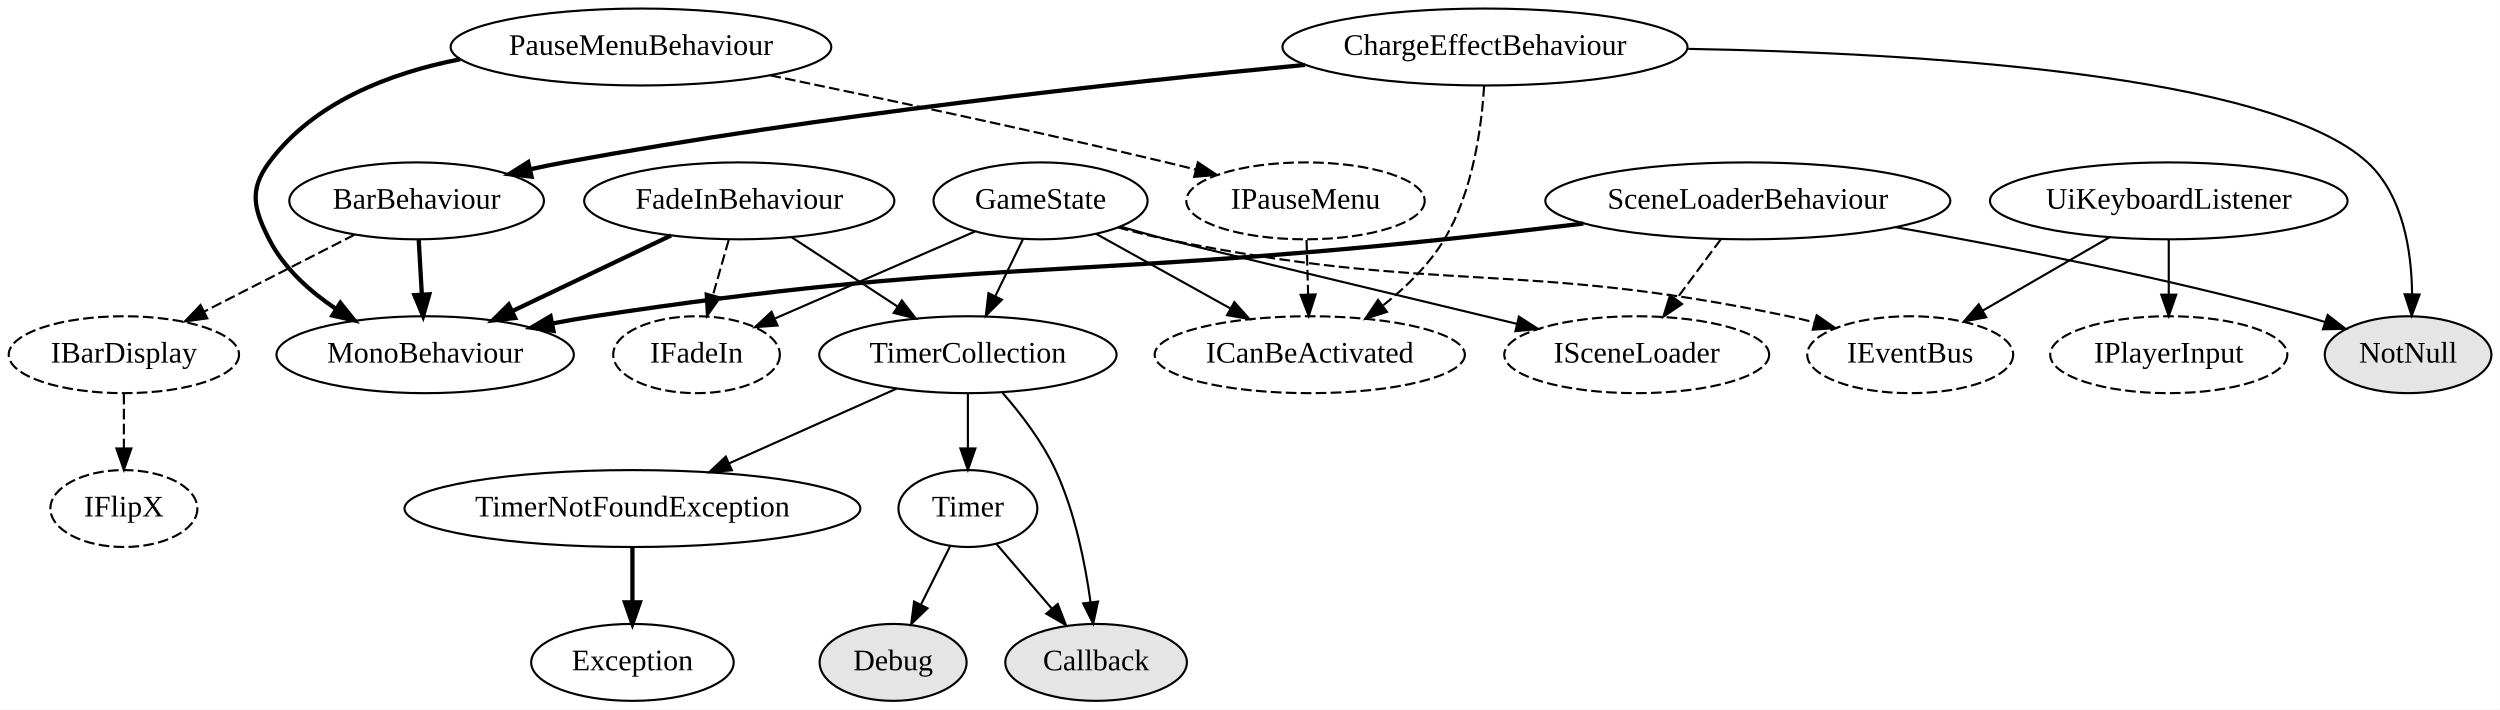
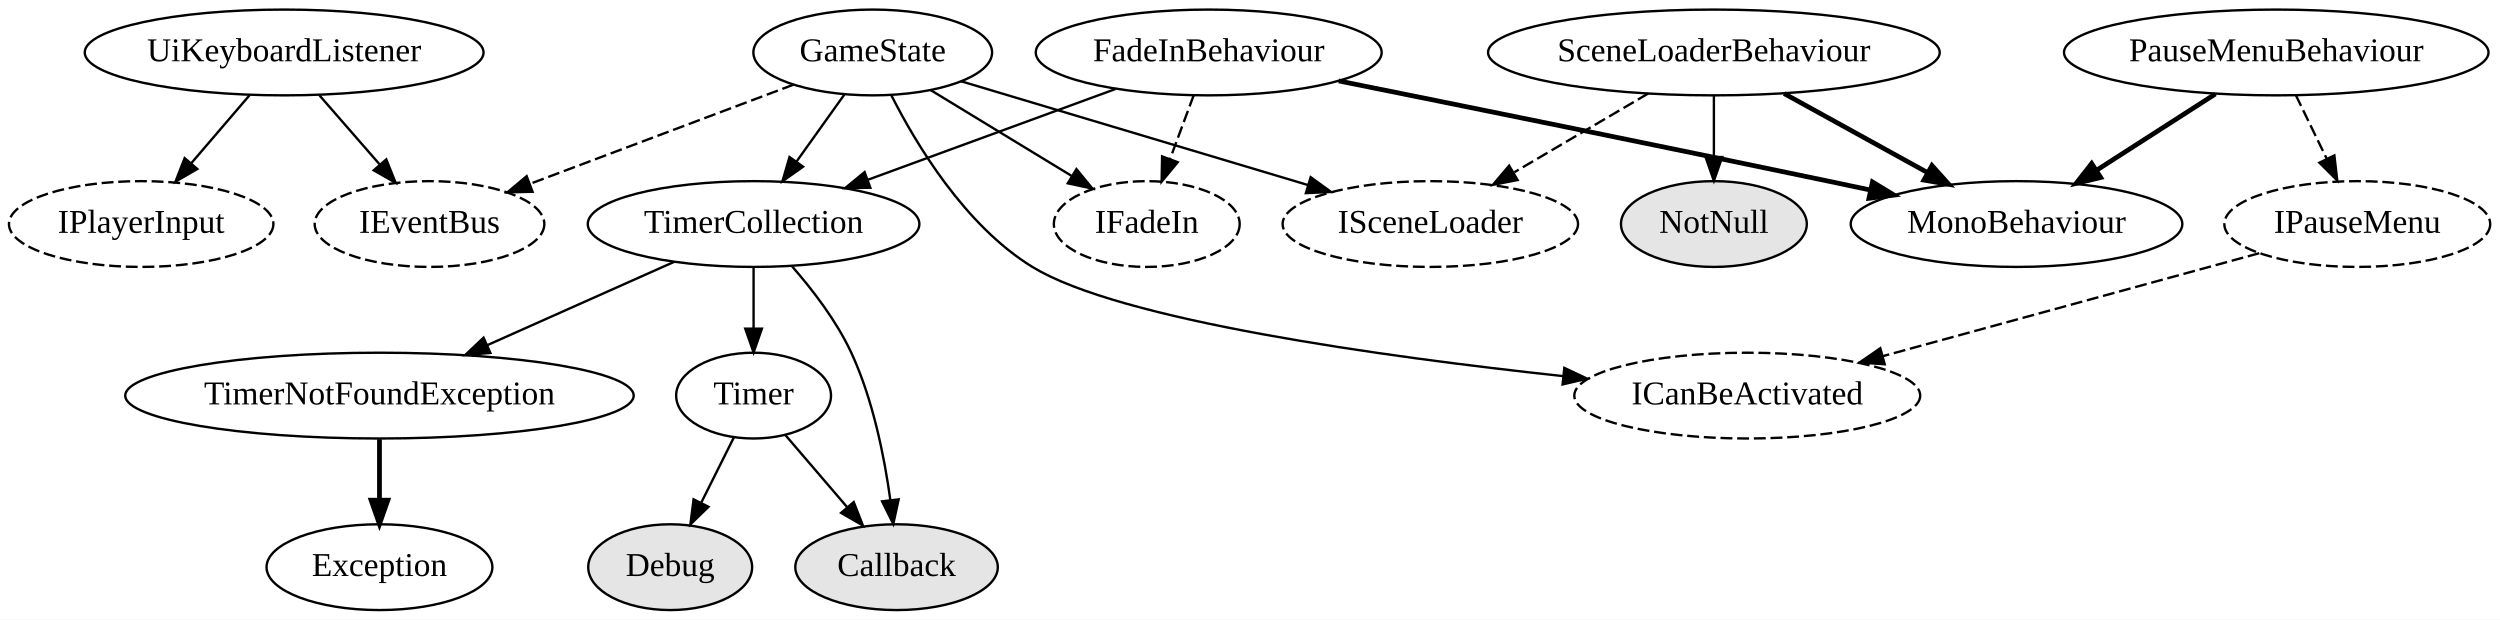
- <svg xmlns="http://www.w3.org/2000/svg" width="1170pt" height="332pt" viewBox="0.00 0.00 1169.94 332.00">
-   <g id="graph0" class="graph" transform="scale(1 1) rotate(0) translate(4 328)">
-     <polygon fill="white" stroke="none" points="-4,4 -4,-328 1165.94,-328 1165.94,4 -4,4" />
+ <svg xmlns="http://www.w3.org/2000/svg" width="1049pt" height="260pt" viewBox="0.00 0.00 1049.14 260.00">
+   <g id="graph0" class="graph" transform="scale(1 1) rotate(0) translate(4 256)">
+     <polygon fill="white" stroke="none" points="-4,4 -4,-256 1045.14,-256 1045.14,4 -4,4" />
    <g id="node1" class="node">
-       <ellipse fill="#e5e5e5" stroke="black" cx="413.945" cy="-18" rx="34.394" ry="18" />
-       <text text-anchor="middle" x="413.945" y="-14.3" font-family="Times New Roman,serif" font-size="14.00">Debug</text>
+       <ellipse fill="none" stroke="black" cx="115.245" cy="-234" rx="83.685" ry="18" />
+       <text text-anchor="middle" x="115.245" y="-230.3" font-family="Times New Roman,serif" font-size="14.00">UiKeyboardListener</text>
+     </g>
+     <g id="node7" class="node">
+       <ellipse fill="none" stroke="black" stroke-dasharray="5,2" cx="55.245" cy="-162" rx="55.491" ry="18" />
+       <text text-anchor="middle" x="55.245" y="-158.3" font-family="Times New Roman,serif" font-size="14.00">IPlayerInput</text>
+     </g>
+     <g id="edge2" class="edge">
+       <path fill="none" stroke="black" d="M100.721,-216.055C93.351,-207.457 84.265,-196.857 76.157,-187.397" />
+       <polygon fill="black" stroke="black" points="78.801,-185.104 69.636,-179.789 73.486,-189.659 78.801,-185.104" />
+     </g>
+     <g id="node15" class="node">
+       <ellipse fill="none" stroke="black" stroke-dasharray="5,2" cx="176.245" cy="-162" rx="48.192" ry="18" />
+       <text text-anchor="middle" x="176.245" y="-158.3" font-family="Times New Roman,serif" font-size="14.00">IEventBus</text>
+     </g>
+     <g id="edge1" class="edge">
+       <path fill="none" stroke="black" d="M130.011,-216.055C137.614,-207.33 147.014,-196.544 155.348,-186.981" />
+       <polygon fill="black" stroke="black" points="158.104,-189.146 162.035,-179.307 152.826,-184.547 158.104,-189.146" />
    </g>
    <g id="node2" class="node">
-       <ellipse fill="none" stroke="black" stroke-dasharray="5,2" cx="53.945" cy="-162" rx="53.891" ry="18" />
-       <text text-anchor="middle" x="53.945" y="-158.3" font-family="Times New Roman,serif" font-size="14.00">IBarDisplay</text>
+       <ellipse fill="none" stroke="black" stroke-dasharray="5,2" cx="477.245" cy="-162" rx="38.993" ry="18" />
+       <text text-anchor="middle" x="477.245" y="-158.3" font-family="Times New Roman,serif" font-size="14.00">IFadeIn</text>
+     </g>
+     <g id="node3" class="node">
+       <ellipse fill="none" stroke="black" cx="312.245" cy="-162" rx="69.588" ry="18" />
+       <text text-anchor="middle" x="312.245" y="-158.3" font-family="Times New Roman,serif" font-size="14.00">TimerCollection</text>
+     </g>
+     <g id="node4" class="node">
+       <ellipse fill="none" stroke="black" cx="155.245" cy="-90" rx="106.681" ry="18" />
+       <text text-anchor="middle" x="155.245" y="-86.3" font-family="Times New Roman,serif" font-size="14.00">TimerNotFoundException</text>
+     </g>
+     <g id="edge5" class="edge">
+       <path fill="none" stroke="black" d="M278.949,-146.155C256.122,-135.977 225.559,-122.35 200.524,-111.188" />
+       <polygon fill="black" stroke="black" points="201.786,-107.919 191.227,-107.043 198.935,-114.312 201.786,-107.919" />
+     </g>
+     <g id="node6" class="node">
+       <ellipse fill="none" stroke="black" cx="312.245" cy="-90" rx="32.494" ry="18" />
+       <text text-anchor="middle" x="312.245" y="-86.3" font-family="Times New Roman,serif" font-size="14.00">Timer</text>
+     </g>
+     <g id="edge3" class="edge">
+       <path fill="none" stroke="black" d="M312.245,-143.697C312.245,-135.983 312.245,-126.712 312.245,-118.112" />
+       <polygon fill="black" stroke="black" points="315.745,-118.104 312.245,-108.104 308.745,-118.104 315.745,-118.104" />
+     </g>
+     <g id="node18" class="node">
+       <ellipse fill="#e5e5e5" stroke="black" cx="372.245" cy="-18" rx="42.494" ry="18" />
+       <text text-anchor="middle" x="372.245" y="-14.3" font-family="Times New Roman,serif" font-size="14.00">Callback</text>
+     </g>
+     <g id="edge4" class="edge">
+       <path fill="none" stroke="black" d="M328.453,-144.166C337.048,-134.344 347.076,-121.297 353.245,-108 362.361,-88.351 367.162,-64.223 369.656,-46.049" />
+       <polygon fill="black" stroke="black" points="373.131,-46.466 370.872,-36.114 366.182,-45.615 373.131,-46.466" />
+     </g>
+     <g id="node8" class="node">
+       <ellipse fill="none" stroke="black" cx="155.245" cy="-18" rx="47.392" ry="18" />
+       <text text-anchor="middle" x="155.245" y="-14.3" font-family="Times New Roman,serif" font-size="14.00">Exception</text>
+     </g>
+     <g id="edge6" class="edge">
+       <path fill="none" stroke="black" stroke-width="2" d="M155.245,-71.697C155.245,-63.983 155.245,-54.712 155.245,-46.112" />
+       <polygon fill="black" stroke="black" stroke-width="2" points="158.745,-46.104 155.245,-36.104 151.745,-46.104 158.745,-46.104" />
+     </g>
+     <g id="node5" class="node">
+       <ellipse fill="#e5e5e5" stroke="black" cx="277.245" cy="-18" rx="34.394" ry="18" />
+       <text text-anchor="middle" x="277.245" y="-14.3" font-family="Times New Roman,serif" font-size="14.00">Debug</text>
+     </g>
+     <g id="edge8" class="edge">
+       <path fill="none" stroke="black" d="M303.951,-72.411C299.87,-64.249 294.855,-54.22 290.278,-45.065" />
+       <polygon fill="black" stroke="black" points="293.326,-43.335 285.723,-35.956 287.065,-46.466 293.326,-43.335" />
+     </g>
+     <g id="edge7" class="edge">
+       <path fill="none" stroke="black" d="M325.561,-73.465C333.189,-64.566 342.926,-53.205 351.533,-43.164" />
+       <polygon fill="black" stroke="black" points="354.28,-45.338 358.13,-35.467 348.965,-40.782 354.28,-45.338" />
+     </g>
+     <g id="node9" class="node">
+       <ellipse fill="none" stroke="black" cx="951.245" cy="-234" rx="89.084" ry="18" />
+       <text text-anchor="middle" x="951.245" y="-230.3" font-family="Times New Roman,serif" font-size="14.00">PauseMenuBehaviour</text>
+     </g>
+     <g id="node11" class="node">
+       <ellipse fill="none" stroke="black" cx="842.245" cy="-162" rx="69.588" ry="18" />
+       <text text-anchor="middle" x="842.245" y="-158.3" font-family="Times New Roman,serif" font-size="14.00">MonoBehaviour</text>
+     </g>
+     <g id="edge9" class="edge">
+       <path fill="none" stroke="black" stroke-width="2" d="M925.689,-216.588C910.824,-207.041 891.91,-194.895 875.85,-184.581" />
+       <polygon fill="black" stroke="black" stroke-width="2" points="877.57,-181.526 867.265,-179.068 873.788,-187.416 877.57,-181.526" />
+     </g>
+     <g id="node14" class="node">
+       <ellipse fill="none" stroke="black" stroke-dasharray="5,2" cx="985.245" cy="-162" rx="55.79" ry="18" />
+       <text text-anchor="middle" x="985.245" y="-158.3" font-family="Times New Roman,serif" font-size="14.00">IPauseMenu</text>
+     </g>
+     <g id="edge10" class="edge">
+       <path fill="none" stroke="black" stroke-dasharray="5,2" d="M959.476,-216.055C963.344,-208.091 968.046,-198.411 972.369,-189.51" />
+       <polygon fill="black" stroke="black" points="975.633,-190.8 976.854,-180.275 969.337,-187.741 975.633,-190.8" />
+     </g>
+     <g id="node10" class="node">
+       <ellipse fill="none" stroke="black" stroke-dasharray="5,2" cx="596.245" cy="-162" rx="61.99" ry="18" />
+       <text text-anchor="middle" x="596.245" y="-158.3" font-family="Times New Roman,serif" font-size="14.00">ISceneLoader</text>
+     </g>
+     <g id="node12" class="node">
+       <ellipse fill="none" stroke="black" cx="503.245" cy="-234" rx="72.588" ry="18" />
+       <text text-anchor="middle" x="503.245" y="-230.3" font-family="Times New Roman,serif" font-size="14.00">FadeInBehaviour</text>
+     </g>
+     <g id="edge12" class="edge">
+       <path fill="none" stroke="black" stroke-dasharray="5,2" d="M496.951,-216.055C493.981,-208.059 490.368,-198.331 487.051,-189.4" />
+       <polygon fill="black" stroke="black" points="490.244,-187.945 483.481,-179.789 483.682,-190.382 490.244,-187.945" />
+     </g>
+     <g id="edge13" class="edge">
+       <path fill="none" stroke="black" d="M464.132,-218.666C434.064,-207.646 392.378,-192.368 360.282,-180.605" />
+       <polygon fill="black" stroke="black" points="361.246,-177.231 350.653,-177.076 358.838,-183.804 361.246,-177.231" />
+     </g>
+     <g id="edge11" class="edge">
+       <path fill="none" stroke="black" stroke-width="2" d="M557.811,-222.056C610.445,-211.458 692.344,-194.855 763.245,-180 768.963,-178.802 774.911,-177.544 780.862,-176.277" />
+       <polygon fill="black" stroke="black" stroke-width="2" points="781.794,-179.657 790.843,-174.146 780.332,-172.812 781.794,-179.657" />
+     </g>
+     <g id="node13" class="node">
+       <ellipse fill="none" stroke="black" cx="362.245" cy="-234" rx="50.091" ry="18" />
+       <text text-anchor="middle" x="362.245" y="-230.3" font-family="Times New Roman,serif" font-size="14.00">GameState</text>
+     </g>
+     <g id="edge16" class="edge">
+       <path fill="none" stroke="black" d="M386.634,-218.155C403.858,-207.67 427.097,-193.525 445.727,-182.185" />
+       <polygon fill="black" stroke="black" points="447.734,-185.061 454.456,-176.872 444.094,-179.081 447.734,-185.061" />
+     </g>
+     <g id="edge15" class="edge">
+       <path fill="none" stroke="black" d="M350.396,-216.411C344.382,-207.992 336.949,-197.585 330.246,-188.201" />
+       <polygon fill="black" stroke="black" points="333.017,-186.059 324.357,-179.956 327.321,-190.128 333.017,-186.059" />
+     </g>
+     <g id="edge18" class="edge">
+       <path fill="none" stroke="black" d="M399.323,-221.908C438.621,-210.153 500.96,-191.504 544.955,-178.343" />
+       <polygon fill="black" stroke="black" points="546.027,-181.676 554.604,-175.457 544.021,-174.969 546.027,-181.676" />
+     </g>
+     <g id="edge14" class="edge">
+       <path fill="none" stroke="black" stroke-dasharray="5,2" d="M328.992,-220.485C298.083,-208.853 251.905,-191.474 218.417,-178.871" />
+       <polygon fill="black" stroke="black" points="219.49,-175.535 208.898,-175.289 217.025,-182.087 219.49,-175.535" />
+     </g>
+     <g id="node17" class="node">
+       <ellipse fill="none" stroke="black" stroke-dasharray="5,2" cx="729.245" cy="-90" rx="72.588" ry="18" />
+       <text text-anchor="middle" x="729.245" y="-86.3" font-family="Times New Roman,serif" font-size="14.00">ICanBeActivated</text>
+     </g>
+     <g id="edge17" class="edge">
+       <path fill="none" stroke="black" d="M369.993,-216.159C380.391,-195.59 400.889,-161.393 429.245,-144 465.705,-121.637 575.842,-106.376 652.007,-98.17" />
+       <polygon fill="black" stroke="black" points="652.474,-101.64 662.05,-97.107 651.738,-94.679 652.474,-101.64" />
+     </g>
+     <g id="edge19" class="edge">
+       <path fill="none" stroke="black" stroke-dasharray="5,2" d="M944.114,-149.753C901.362,-138.063 834.128,-119.679 786.262,-106.591" />
+       <polygon fill="black" stroke="black" points="786.927,-103.144 776.358,-103.882 785.081,-109.896 786.927,-103.144" />
+     </g>
+     <g id="node16" class="node">
+       <ellipse fill="#e5e5e5" stroke="black" cx="715.245" cy="-162" rx="38.993" ry="18" />
+       <text text-anchor="middle" x="715.245" y="-158.3" font-family="Times New Roman,serif" font-size="14.00">NotNull</text>
    </g>
    <g id="node19" class="node">
-       <ellipse fill="none" stroke="black" stroke-dasharray="5,2" cx="53.945" cy="-90" rx="34.394" ry="18" />
-       <text text-anchor="middle" x="53.945" y="-86.3" font-family="Times New Roman,serif" font-size="14.00">IFlipX</text>
+       <ellipse fill="none" stroke="black" cx="715.245" cy="-234" rx="94.783" ry="18" />
+       <text text-anchor="middle" x="715.245" y="-230.3" font-family="Times New Roman,serif" font-size="14.00">SceneLoaderBehaviour</text>
    </g>
-     <g id="edge1" class="edge">
-       <path fill="none" stroke="black" stroke-dasharray="5,2" d="M53.945,-143.697C53.945,-135.983 53.945,-126.712 53.945,-118.112" />
-       <polygon fill="black" stroke="black" points="57.445,-118.104 53.945,-108.104 50.445,-118.104 57.445,-118.104" />
-     </g>
-     <g id="node3" class="node">
-       <ellipse fill="none" stroke="black" cx="448.945" cy="-162" rx="69.588" ry="18" />
-       <text text-anchor="middle" x="448.945" y="-158.3" font-family="Times New Roman,serif" font-size="14.00">TimerCollection</text>
-     </g>
-     <g id="node9" class="node">
-       <ellipse fill="none" stroke="black" cx="291.945" cy="-90" rx="106.681" ry="18" />
-       <text text-anchor="middle" x="291.945" y="-86.3" font-family="Times New Roman,serif" font-size="14.00">TimerNotFoundException</text>
-     </g>
-     <g id="edge4" class="edge">
-       <path fill="none" stroke="black" d="M415.65,-146.155C392.822,-135.977 362.259,-122.35 337.224,-111.188" />
-       <polygon fill="black" stroke="black" points="338.486,-107.919 327.927,-107.043 335.635,-114.312 338.486,-107.919" />
-     </g>
-     <g id="node12" class="node">
-       <ellipse fill="none" stroke="black" cx="448.945" cy="-90" rx="32.494" ry="18" />
-       <text text-anchor="middle" x="448.945" y="-86.3" font-family="Times New Roman,serif" font-size="14.00">Timer</text>
-     </g>
-     <g id="edge2" class="edge">
-       <path fill="none" stroke="black" d="M448.945,-143.697C448.945,-135.983 448.945,-126.712 448.945,-118.112" />
-       <polygon fill="black" stroke="black" points="452.445,-118.104 448.945,-108.104 445.445,-118.104 452.445,-118.104" />
-     </g>
-     <g id="node14" class="node">
-       <ellipse fill="#e5e5e5" stroke="black" cx="508.945" cy="-18" rx="42.494" ry="18" />
-       <text text-anchor="middle" x="508.945" y="-14.3" font-family="Times New Roman,serif" font-size="14.00">Callback</text>
-     </g>
-     <g id="edge3" class="edge">
-       <path fill="none" stroke="black" d="M465.153,-144.166C473.748,-134.344 483.777,-121.297 489.945,-108 499.061,-88.351 503.862,-64.223 506.356,-46.049" />
-       <polygon fill="black" stroke="black" points="509.831,-46.466 507.572,-36.114 502.883,-45.615 509.831,-46.466" />
-     </g>
-     <g id="node4" class="node">
-       <ellipse fill="none" stroke="black" stroke-dasharray="5,2" cx="889.945" cy="-162" rx="48.192" ry="18" />
-       <text text-anchor="middle" x="889.945" y="-158.3" font-family="Times New Roman,serif" font-size="14.00">IEventBus</text>
-     </g>
-     <g id="node5" class="node">
-       <ellipse fill="none" stroke="black" cx="690.945" cy="-306" rx="94.783" ry="18" />
-       <text text-anchor="middle" x="690.945" y="-302.3" font-family="Times New Roman,serif" font-size="14.00">ChargeEffectBehaviour</text>
-     </g>
-     <g id="node6" class="node">
-       <ellipse fill="none" stroke="black" cx="190.945" cy="-234" rx="59.59" ry="18" />
-       <text text-anchor="middle" x="190.945" y="-230.3" font-family="Times New Roman,serif" font-size="14.00">BarBehaviour</text>
-     </g>
-     <g id="edge5" class="edge">
-       <path fill="none" stroke="black" stroke-width="2" d="M606.66,-297.634C519.447,-289.312 379.505,-273.998 259.945,-252 254.843,-251.061 249.556,-249.972 244.282,-248.808" />
-       <polygon fill="black" stroke="black" stroke-width="2" points="244.737,-245.321 234.207,-246.495 243.171,-252.144 244.737,-245.321" />
-     </g>
-     <g id="node10" class="node">
-       <ellipse fill="none" stroke="black" stroke-dasharray="5,2" cx="608.945" cy="-162" rx="72.588" ry="18" />
-       <text text-anchor="middle" x="608.945" y="-158.3" font-family="Times New Roman,serif" font-size="14.00">ICanBeActivated</text>
-     </g>
-     <g id="edge6" class="edge">
-       <path fill="none" stroke="black" stroke-dasharray="5,2" d="M690.538,-287.729C689.381,-268.861 685.368,-238.348 671.945,-216 664.732,-203.99 653.807,-193.407 643.07,-184.919" />
-       <polygon fill="black" stroke="black" points="645.063,-182.04 634.96,-178.848 640.868,-187.643 645.063,-182.04" />
-     </g>
-     <g id="node22" class="node">
-       <ellipse fill="#e5e5e5" stroke="black" cx="1122.95" cy="-162" rx="38.993" ry="18" />
-       <text text-anchor="middle" x="1122.95" y="-158.3" font-family="Times New Roman,serif" font-size="14.00">NotNull</text>
-     </g>
-     <g id="edge7" class="edge">
-       <path fill="none" stroke="black" d="M786.05,-305.131C893.411,-303.217 1059,-293.371 1103.95,-252 1120.7,-236.58 1124.61,-210.32 1124.83,-190.309" />
-       <polygon fill="black" stroke="black" points="1128.33,-190.159 1124.64,-180.225 1121.33,-190.288 1128.33,-190.159" />
-     </g>
-     <g id="edge9" class="edge">
-       <path fill="none" stroke="black" stroke-dasharray="5,2" d="M161.891,-218.155C141.41,-207.69 113.793,-193.579 91.62,-182.25" />
-       <polygon fill="black" stroke="black" points="92.985,-179.017 82.488,-177.584 89.8,-185.251 92.985,-179.017" />
-     </g>
-     <g id="node13" class="node">
-       <ellipse fill="none" stroke="black" cx="194.945" cy="-162" rx="69.588" ry="18" />
-       <text text-anchor="middle" x="194.945" y="-158.3" font-family="Times New Roman,serif" font-size="14.00">MonoBehaviour</text>
-     </g>
-     <g id="edge8" class="edge">
-       <path fill="none" stroke="black" stroke-width="2" d="M191.934,-215.697C192.375,-207.983 192.905,-198.712 193.396,-190.112" />
-       <polygon fill="black" stroke="black" stroke-width="2" points="196.892,-190.288 193.968,-180.104 189.903,-189.888 196.892,-190.288" />
-     </g>
-     <g id="node7" class="node">
-       <ellipse fill="none" stroke="black" cx="295.945" cy="-306" rx="89.084" ry="18" />
-       <text text-anchor="middle" x="295.945" y="-302.3" font-family="Times New Roman,serif" font-size="14.00">PauseMenuBehaviour</text>
-     </g>
-     <g id="edge10" class="edge">
-       <path fill="none" stroke="black" stroke-width="2" d="M211.343,-300.272C177.974,-293.747 142.716,-280.039 121.945,-252 112.421,-239.143 114.679,-230.255 121.945,-216 128.822,-202.509 140.918,-191.648 153.309,-183.356" />
-       <polygon fill="black" stroke="black" stroke-width="2" points="155.234,-186.28 161.874,-178.024 151.535,-180.337 155.234,-186.28" />
-     </g>
-     <g id="node16" class="node">
-       <ellipse fill="none" stroke="black" stroke-dasharray="5,2" cx="606.945" cy="-234" rx="55.79" ry="18" />
-       <text text-anchor="middle" x="606.945" y="-230.3" font-family="Times New Roman,serif" font-size="14.00">IPauseMenu</text>
-     </g>
-     <g id="edge11" class="edge">
-       <path fill="none" stroke="black" stroke-dasharray="5,2" d="M356.516,-292.718C406.412,-282.416 478.943,-267.018 541.945,-252 546.34,-250.952 550.893,-249.833 555.456,-248.686" />
-       <polygon fill="black" stroke="black" points="556.576,-252.013 565.402,-246.153 554.848,-245.23 556.576,-252.013" />
-     </g>
-     <g id="node8" class="node">
-       <ellipse fill="none" stroke="black" cx="813.945" cy="-234" rx="94.783" ry="18" />
-       <text text-anchor="middle" x="813.945" y="-230.3" font-family="Times New Roman,serif" font-size="14.00">SceneLoaderBehaviour</text>
-     </g>
-     <g id="edge12" class="edge">
-       <path fill="none" stroke="black" stroke-width="2" d="M736.978,-223.374C715.907,-220.851 693.058,-218.218 671.945,-216 495.306,-197.442 449.533,-206.732 273.945,-180 267.665,-179.044 261.135,-177.894 254.64,-176.649" />
-       <polygon fill="black" stroke="black" stroke-width="2" points="254.994,-173.151 244.503,-174.629 253.625,-180.016 254.994,-173.151" />
-     </g>
-     <g id="node21" class="node">
-       <ellipse fill="none" stroke="black" stroke-dasharray="5,2" cx="761.945" cy="-162" rx="61.99" ry="18" />
-       <text text-anchor="middle" x="761.945" y="-158.3" font-family="Times New Roman,serif" font-size="14.00">ISceneLoader</text>
-     </g>
-     <g id="edge13" class="edge">
-       <path fill="none" stroke="black" stroke-dasharray="5,2" d="M801.357,-216.055C795.098,-207.629 787.41,-197.28 780.492,-187.966" />
-       <polygon fill="black" stroke="black" points="783.19,-185.729 774.417,-179.789 777.571,-189.904 783.19,-185.729" />
-     </g>
-     <g id="edge14" class="edge">
-       <path fill="none" stroke="black" d="M883.26,-221.654C936.22,-212.329 1010.78,-197.783 1074.95,-180 1077.92,-179.177 1080.97,-178.262 1084.03,-177.296" />
-       <polygon fill="black" stroke="black" points="1085.32,-180.556 1093.71,-174.088 1083.11,-173.911 1085.32,-180.556" />
-     </g>
-     <g id="node17" class="node">
-       <ellipse fill="none" stroke="black" cx="291.945" cy="-18" rx="47.392" ry="18" />
-       <text text-anchor="middle" x="291.945" y="-14.3" font-family="Times New Roman,serif" font-size="14.00">Exception</text>
-     </g>
-     <g id="edge15" class="edge">
-       <path fill="none" stroke="black" stroke-width="2" d="M291.945,-71.697C291.945,-63.983 291.945,-54.712 291.945,-46.112" />
-       <polygon fill="black" stroke="black" stroke-width="2" points="295.445,-46.104 291.945,-36.104 288.445,-46.104 295.445,-46.104" />
-     </g>
-     <g id="node11" class="node">
-       <ellipse fill="none" stroke="black" cx="341.945" cy="-234" rx="72.588" ry="18" />
-       <text text-anchor="middle" x="341.945" y="-230.3" font-family="Times New Roman,serif" font-size="14.00">FadeInBehaviour</text>
-     </g>
-     <g id="edge18" class="edge">
-       <path fill="none" stroke="black" d="M366.493,-216.941C381.174,-207.336 400.016,-195.009 415.982,-184.565" />
-       <polygon fill="black" stroke="black" points="418.059,-187.388 424.511,-178.985 414.227,-181.53 418.059,-187.388" />
-     </g>
-     <g id="edge16" class="edge">
-       <path fill="none" stroke="black" stroke-width="2" d="M310.048,-217.811C288.207,-207.41 259.056,-193.529 235.556,-182.339" />
-       <polygon fill="black" stroke="black" stroke-width="2" points="237.06,-179.178 226.527,-178.039 234.051,-185.498 237.06,-179.178" />
-     </g>
-     <g id="node15" class="node">
-       <ellipse fill="none" stroke="black" stroke-dasharray="5,2" cx="321.945" cy="-162" rx="38.993" ry="18" />
-       <text text-anchor="middle" x="321.945" y="-158.3" font-family="Times New Roman,serif" font-size="14.00">IFadeIn</text>
-     </g>
-     <g id="edge17" class="edge">
-       <path fill="none" stroke="black" stroke-dasharray="5,2" d="M337.001,-215.697C334.773,-207.898 332.091,-198.509 329.611,-189.829" />
-       <polygon fill="black" stroke="black" points="332.945,-188.758 326.832,-180.104 326.214,-190.681 332.945,-188.758" />
+     <g id="edge21" class="edge">
+       <path fill="none" stroke="black" stroke-dasharray="5,2" d="M687.645,-216.765C670.923,-206.928 649.429,-194.284 631.486,-183.73" />
+       <polygon fill="black" stroke="black" points="632.865,-180.48 622.471,-178.427 629.315,-186.514 632.865,-180.48" />
    </g>
    <g id="edge20" class="edge">
-       <path fill="none" stroke="black" d="M440.651,-72.411C436.57,-64.249 431.555,-54.22 426.978,-45.065" />
-       <polygon fill="black" stroke="black" points="430.026,-43.335 422.423,-35.956 423.765,-46.466 430.026,-43.335" />
-     </g>
-     <g id="edge19" class="edge">
-       <path fill="none" stroke="black" d="M462.261,-73.465C469.889,-64.566 479.627,-53.205 488.233,-43.164" />
-       <polygon fill="black" stroke="black" points="490.98,-45.338 494.83,-35.467 485.665,-40.782 490.98,-45.338" />
-     </g>
-     <g id="edge21" class="edge">
-       <path fill="none" stroke="black" stroke-dasharray="5,2" d="M607.44,-215.697C607.66,-207.983 607.925,-198.712 608.171,-190.112" />
-       <polygon fill="black" stroke="black" points="611.669,-190.2 608.457,-180.104 604.672,-190 611.669,-190.2" />
-     </g>
-     <g id="node18" class="node">
-       <ellipse fill="none" stroke="black" stroke-dasharray="5,2" cx="1010.95" cy="-162" rx="55.491" ry="18" />
-       <text text-anchor="middle" x="1010.95" y="-158.3" font-family="Times New Roman,serif" font-size="14.00">IPlayerInput</text>
-     </g>
-     <g id="node20" class="node">
-       <ellipse fill="none" stroke="black" cx="482.945" cy="-234" rx="50.091" ry="18" />
-       <text text-anchor="middle" x="482.945" y="-230.3" font-family="Times New Roman,serif" font-size="14.00">GameState</text>
-     </g>
-     <g id="edge23" class="edge">
-       <path fill="none" stroke="black" d="M474.715,-216.055C470.847,-208.091 466.145,-198.411 461.821,-189.51" />
-       <polygon fill="black" stroke="black" points="464.853,-187.741 457.336,-180.275 458.557,-190.8 464.853,-187.741" />
+       <path fill="none" stroke="black" stroke-width="2" d="M744.701,-216.765C762.666,-206.863 785.792,-194.116 805.018,-183.519" />
+       <polygon fill="black" stroke="black" stroke-width="2" points="806.755,-186.558 813.823,-178.666 803.376,-180.428 806.755,-186.558" />
    </g>
    <g id="edge22" class="edge">
-       <path fill="none" stroke="black" stroke-dasharray="5,2" d="M519.231,-221.574C526.69,-219.5 534.53,-217.517 541.945,-216 669.62,-189.878 705.394,-206.716 832.945,-180 836.87,-179.178 840.915,-178.214 844.954,-177.171" />
-       <polygon fill="black" stroke="black" points="846.187,-180.462 854.909,-174.448 844.34,-173.71 846.187,-180.462" />
-     </g>
-     <g id="edge25" class="edge">
-       <path fill="none" stroke="black" d="M509.052,-218.496C527.18,-208.425 551.6,-194.859 571.757,-183.66" />
-       <polygon fill="black" stroke="black" points="573.639,-186.619 580.681,-178.703 570.239,-180.499 573.639,-186.619" />
-     </g>
-     <g id="edge24" class="edge">
-       <path fill="none" stroke="black" d="M452.283,-219.669C425.677,-208.101 387.097,-191.327 358.813,-179.03" />
-       <polygon fill="black" stroke="black" points="359.841,-175.66 349.275,-174.883 357.05,-182.08 359.841,-175.66" />
-     </g>
-     <g id="edge26" class="edge">
-       <path fill="none" stroke="black" d="M520.33,-221.959C527.49,-219.921 534.937,-217.853 541.945,-216 549.978,-213.876 643.495,-191.408 705.989,-176.415" />
-       <polygon fill="black" stroke="black" points="706.827,-179.814 715.735,-174.078 705.194,-173.007 706.827,-179.814" />
-     </g>
-     <g id="node23" class="node">
-       <ellipse fill="none" stroke="black" cx="1010.95" cy="-234" rx="83.685" ry="18" />
-       <text text-anchor="middle" x="1010.95" y="-230.3" font-family="Times New Roman,serif" font-size="14.00">UiKeyboardListener</text>
-     </g>
-     <g id="edge27" class="edge">
-       <path fill="none" stroke="black" d="M983.185,-216.941C965.557,-206.742 942.622,-193.474 923.91,-182.649" />
-       <polygon fill="black" stroke="black" points="925.513,-179.533 915.105,-177.555 922.008,-185.592 925.513,-179.533" />
-     </g>
-     <g id="edge28" class="edge">
-       <path fill="none" stroke="black" d="M1010.95,-215.697C1010.95,-207.983 1010.95,-198.712 1010.95,-190.112" />
-       <polygon fill="black" stroke="black" points="1014.45,-190.104 1010.95,-180.104 1007.45,-190.104 1014.45,-190.104" />
+       <path fill="none" stroke="black" d="M715.245,-215.697C715.245,-207.983 715.245,-198.712 715.245,-190.112" />
+       <polygon fill="black" stroke="black" points="718.745,-190.104 715.245,-180.104 711.745,-190.104 718.745,-190.104" />
    </g>
  </g>
</svg>
